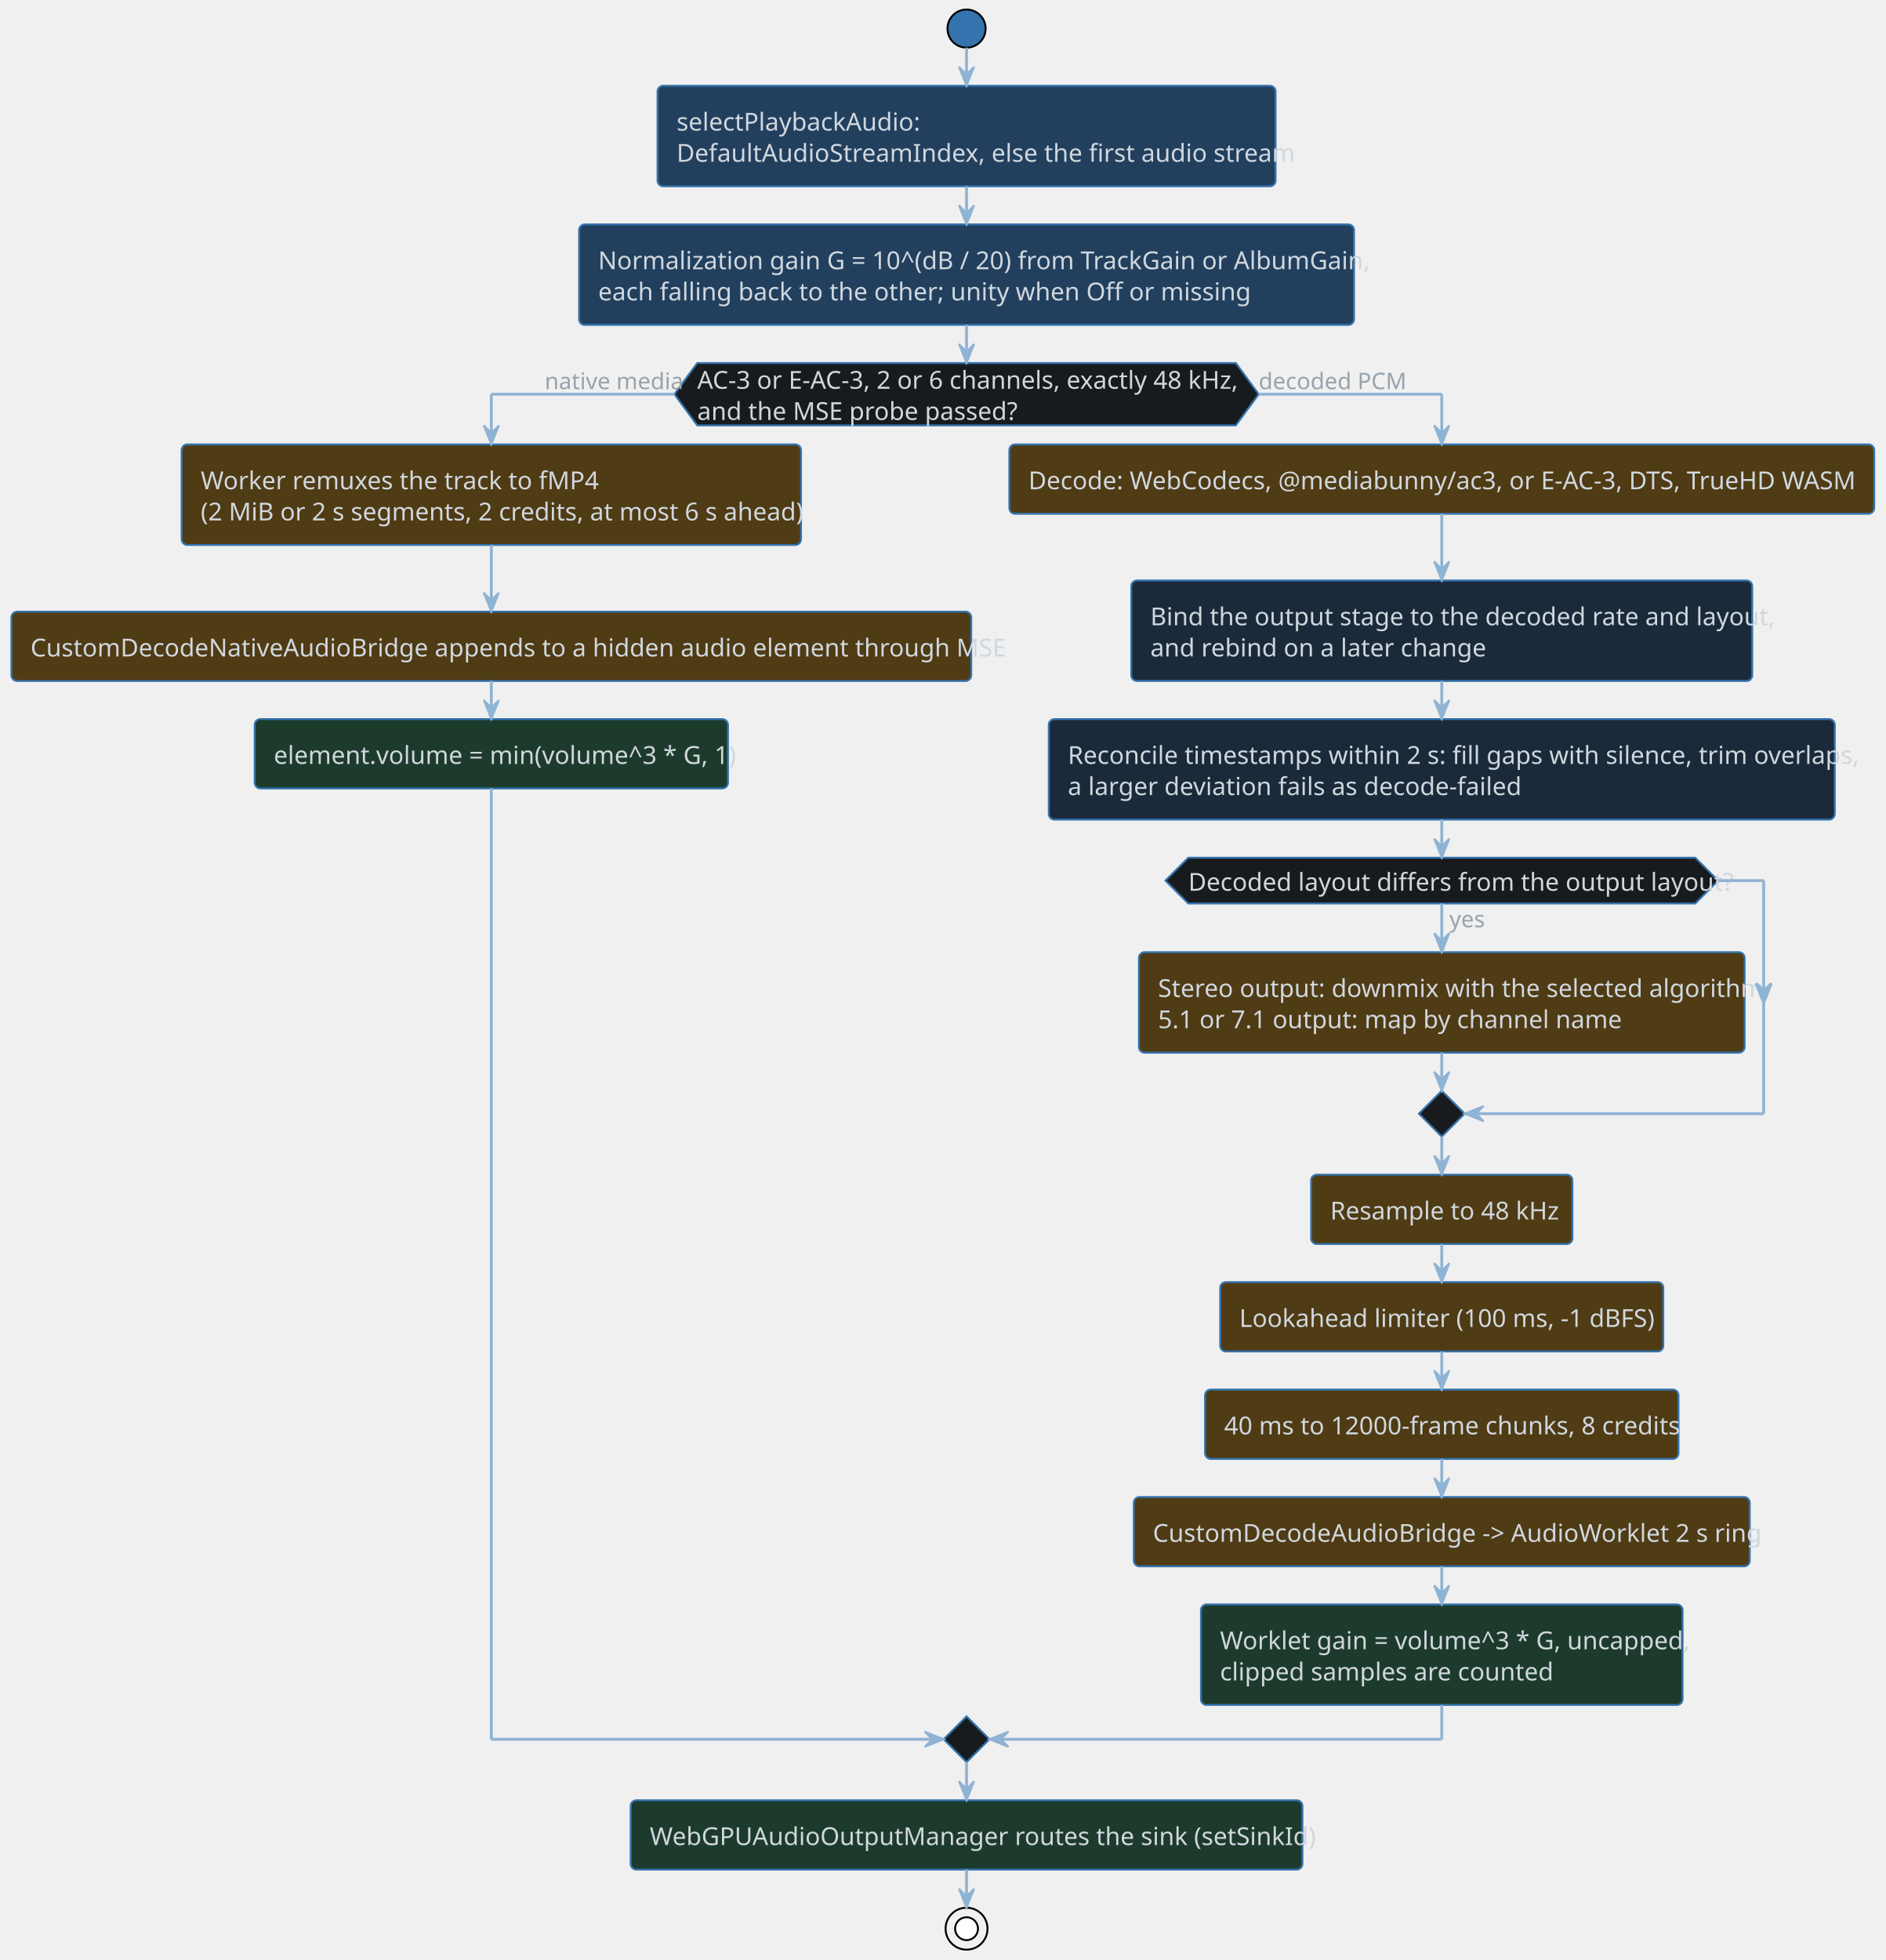
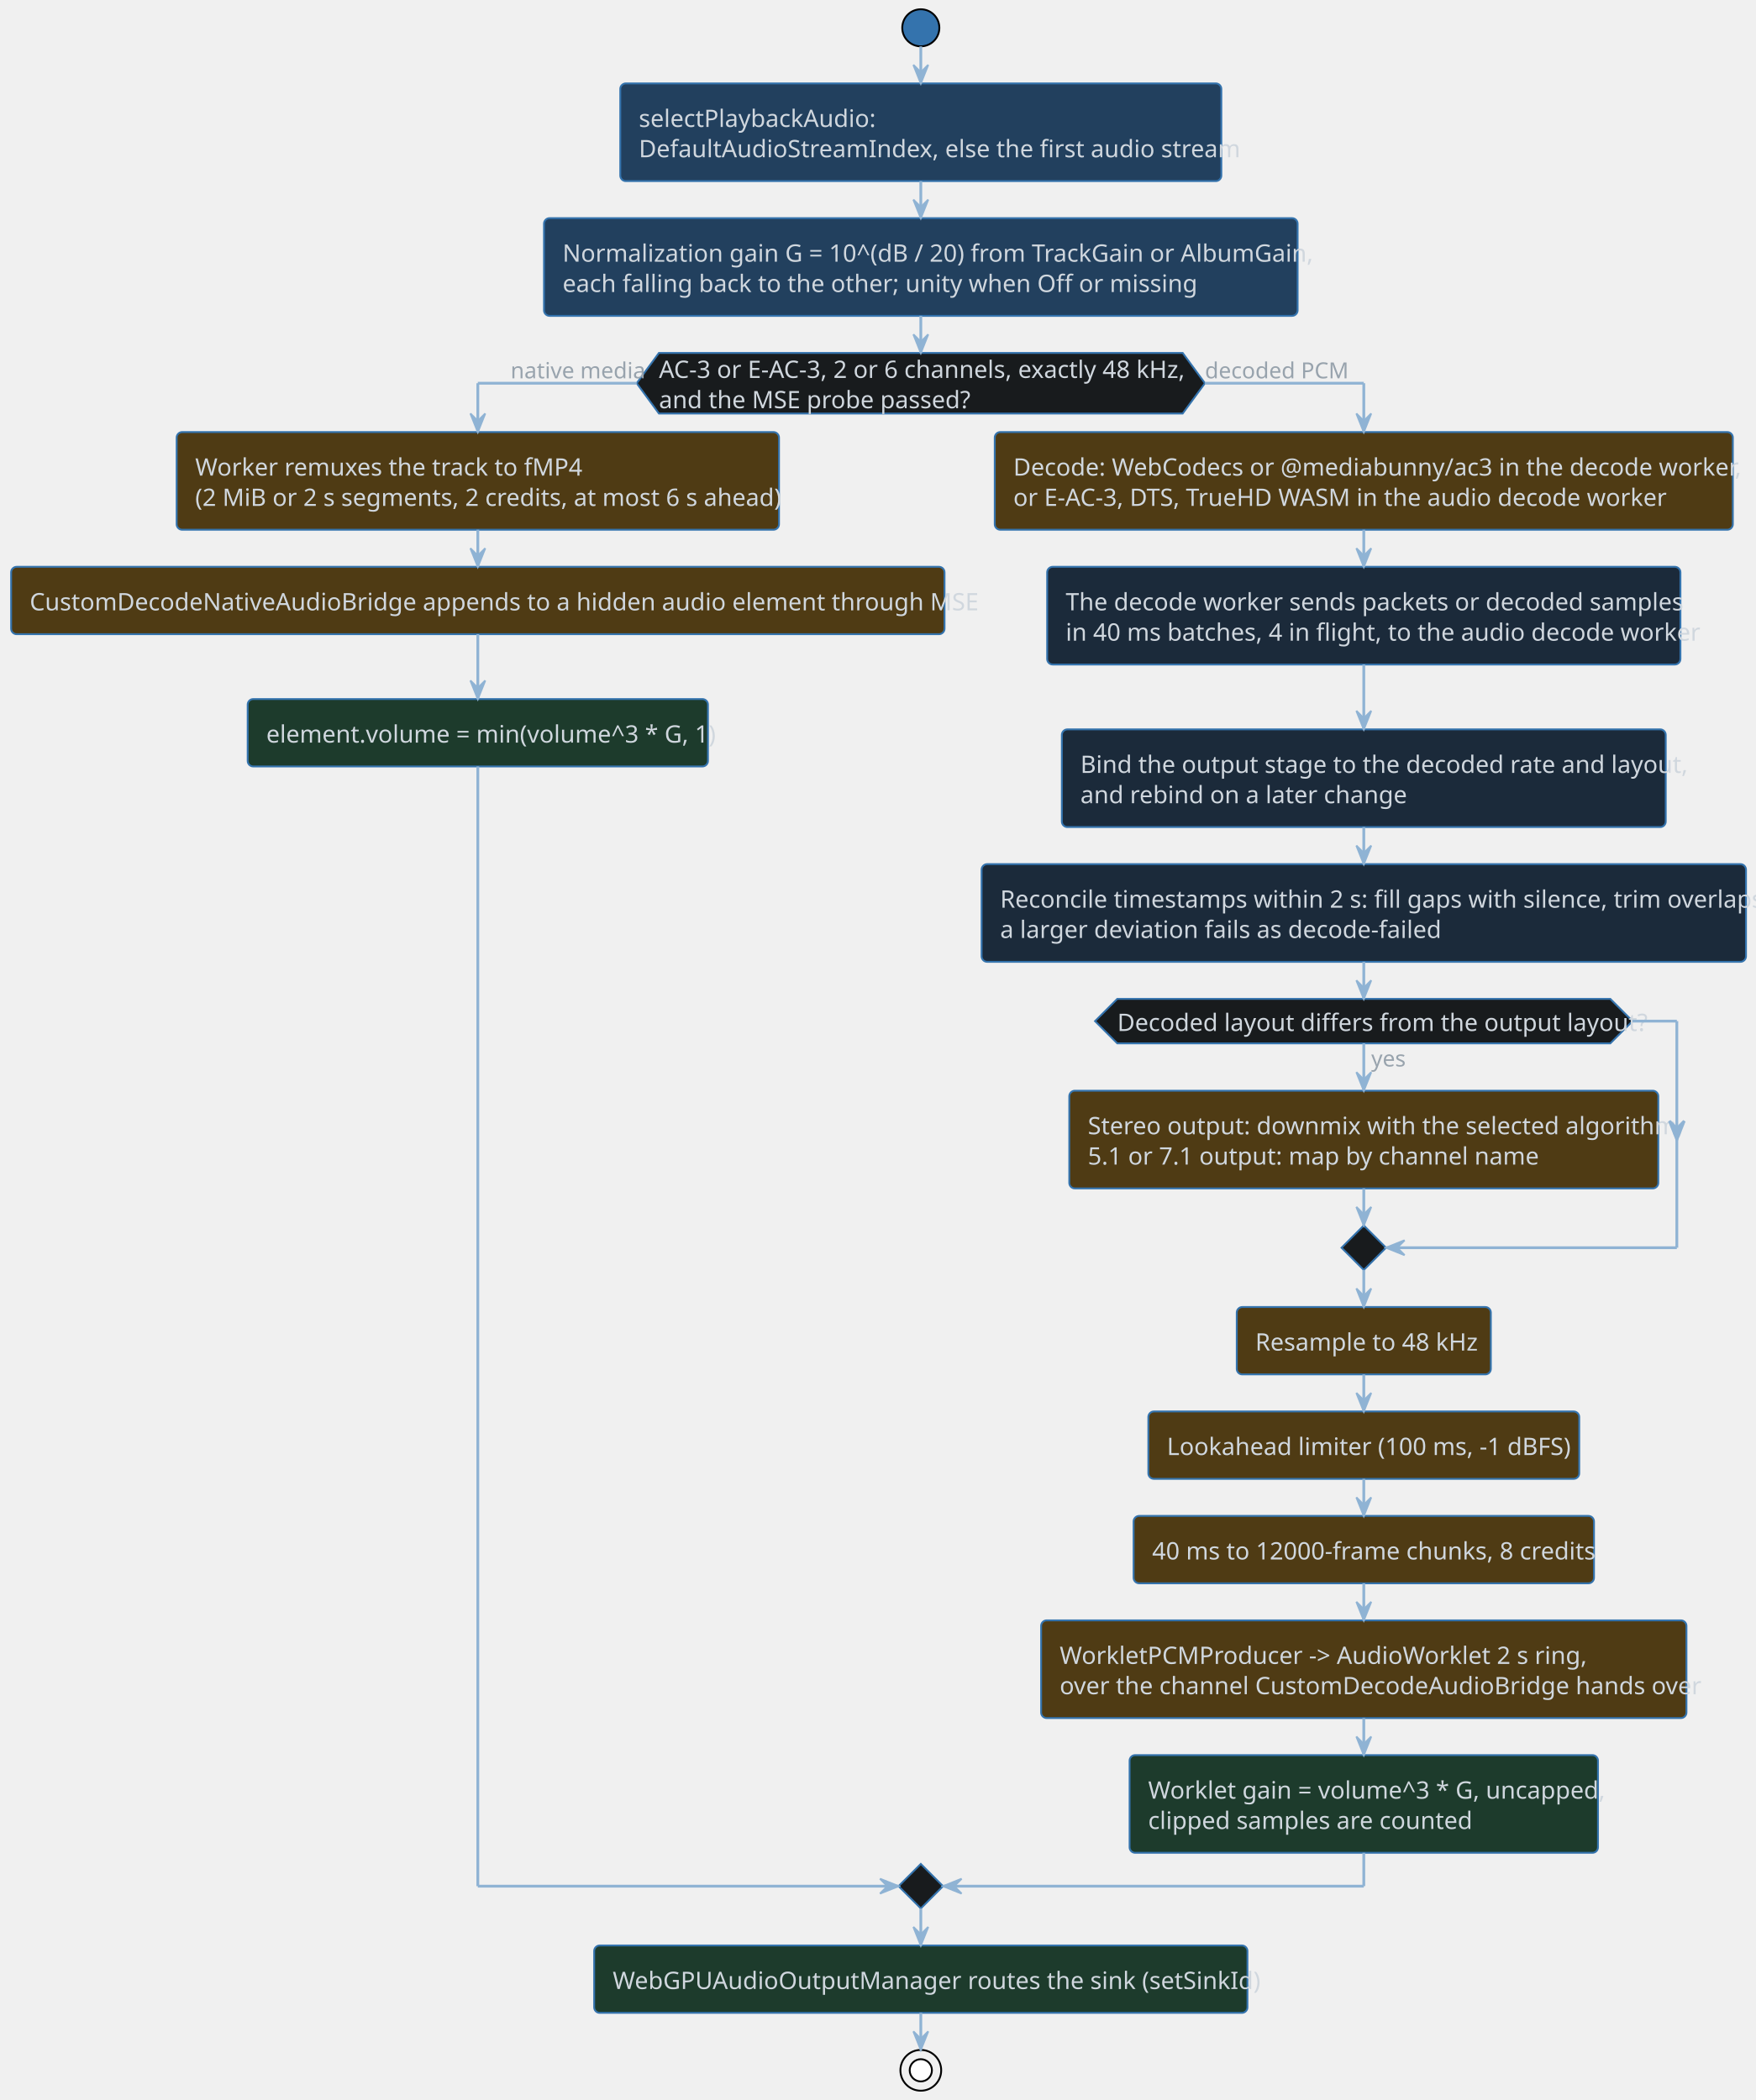
- <svg xmlns="http://www.w3.org/2000/svg" contentStyleType="text/css" data-diagram-type="ACTIVITY" height="1028px" preserveAspectRatio="none" style="width:989px;height:1028px;" version="1.1" viewBox="0 0 989 1028" width="989px" zoomAndPan="magnify">
+ <svg xmlns="http://www.w3.org/2000/svg" contentStyleType="text/css" data-diagram-type="ACTIVITY" height="1133px" preserveAspectRatio="none" style="width:947px;height:1133px;" version="1.1" viewBox="0 0 947 1133" width="947px" zoomAndPan="magnify">
  <defs />
  <g>
-     <ellipse cx="507.026" cy="15" fill="#3473AD" rx="10" ry="10" style="stroke:#000000;stroke-width:1;" />
-     <rect fill="#22405E" height="52.703" rx="3" ry="3" style="stroke:#3473AD;stroke-width:1;" width="324.211" x="344.921" y="45" />
-     <text fill="#D0D7DE" font-family="sans-serif" font-size="13" lengthAdjust="spacing" textLength="123.57" x="354.921" y="68.495">selectPlaybackAudio:</text>
-     <text fill="#D0D7DE" font-family="sans-serif" font-size="13" lengthAdjust="spacing" textLength="304.211" x="354.921" y="84.847">DefaultAudioStreamIndex, else the first audio stream</text>
-     <rect fill="#22405E" height="52.703" rx="3" ry="3" style="stroke:#3473AD;stroke-width:1;" width="406.502" x="303.775" y="117.703" />
-     <text fill="#D0D7DE" font-family="sans-serif" font-size="13" lengthAdjust="spacing" textLength="386.502" x="313.775" y="141.198">Normalization gain G = 10^(dB / 20) from TrackGain or AlbumGain,</text>
-     <text fill="#D0D7DE" font-family="sans-serif" font-size="13" lengthAdjust="spacing" textLength="319.389" x="313.775" y="157.55">each falling back to the other; unity when Off or missing</text>
-     <polygon fill="#181B1D" points="365.775,190.406,648.278,190.406,660.278,206.758,648.278,223.109,365.775,223.109,353.775,206.758,365.775,190.406" style="stroke:#3473AD;stroke-width:1;" />
-     <text fill="#D0D7DE" font-family="sans-serif" font-size="13" lengthAdjust="spacing" textLength="282.502" x="365.775" y="203.901">AC-3 or E-AC-3, 2 or 6 channels, exactly 48 kHz,</text>
-     <text fill="#D0D7DE" font-family="sans-serif" font-size="13" lengthAdjust="spacing" textLength="164.779" x="365.775" y="220.253">and the MSE probe passed?</text>
-     <text fill="#98A3AD" font-family="sans-serif" font-size="12" lengthAdjust="spacing" textLength="68.039" x="285.736" y="204.121">native media</text>
-     <text fill="#98A3AD" font-family="sans-serif" font-size="12" lengthAdjust="spacing" textLength="76.043" x="660.278" y="204.121">decoded PCM</text>
+     <ellipse cx="496.684" cy="15" fill="#3473AD" rx="10" ry="10" style="stroke:#000000;stroke-width:1;" />
+     <rect fill="#22405E" height="52.703" rx="3" ry="3" style="stroke:#3473AD;stroke-width:1;" width="324.211" x="334.579" y="45" />
+     <text fill="#D0D7DE" font-family="sans-serif" font-size="13" lengthAdjust="spacing" textLength="123.57" x="344.579" y="68.495">selectPlaybackAudio:</text>
+     <text fill="#D0D7DE" font-family="sans-serif" font-size="13" lengthAdjust="spacing" textLength="304.211" x="344.579" y="84.847">DefaultAudioStreamIndex, else the first audio stream</text>
+     <rect fill="#22405E" height="52.703" rx="3" ry="3" style="stroke:#3473AD;stroke-width:1;" width="406.502" x="293.433" y="117.703" />
+     <text fill="#D0D7DE" font-family="sans-serif" font-size="13" lengthAdjust="spacing" textLength="386.502" x="303.433" y="141.198">Normalization gain G = 10^(dB / 20) from TrackGain or AlbumGain,</text>
+     <text fill="#D0D7DE" font-family="sans-serif" font-size="13" lengthAdjust="spacing" textLength="319.389" x="303.433" y="157.55">each falling back to the other; unity when Off or missing</text>
+     <polygon fill="#181B1D" points="355.433,190.406,637.936,190.406,649.936,206.758,637.936,223.109,355.433,223.109,343.433,206.758,355.433,190.406" style="stroke:#3473AD;stroke-width:1;" />
+     <text fill="#D0D7DE" font-family="sans-serif" font-size="13" lengthAdjust="spacing" textLength="282.502" x="355.433" y="203.901">AC-3 or E-AC-3, 2 or 6 channels, exactly 48 kHz,</text>
+     <text fill="#D0D7DE" font-family="sans-serif" font-size="13" lengthAdjust="spacing" textLength="164.779" x="355.433" y="220.253">and the MSE probe passed?</text>
+     <text fill="#98A3AD" font-family="sans-serif" font-size="12" lengthAdjust="spacing" textLength="68.039" x="275.394" y="204.121">native media</text>
+     <text fill="#98A3AD" font-family="sans-serif" font-size="12" lengthAdjust="spacing" textLength="76.043" x="649.936" y="204.121">decoded PCM</text>
    <rect fill="#4F3B14" height="52.703" rx="3" ry="3" style="stroke:#3473AD;stroke-width:1;" width="324.903" x="95.286" y="233.109" />
    <text fill="#D0D7DE" font-family="sans-serif" font-size="13" lengthAdjust="spacing" textLength="197.222" x="105.286" y="256.604">Worker remuxes the track to fMP4</text>
    <text fill="#D0D7DE" font-family="sans-serif" font-size="13" lengthAdjust="spacing" textLength="304.903" x="105.286" y="272.956">(2 MiB or 2 s segments, 2 credits, at most 6 s ahead)</text>
-     <rect fill="#4F3B14" height="36.352" rx="3" ry="3" style="stroke:#3473AD;stroke-width:1;" width="503.476" x="6" y="320.812" />
-     <text fill="#D0D7DE" font-family="sans-serif" font-size="13" lengthAdjust="spacing" textLength="483.476" x="16" y="344.308">CustomDecodeNativeAudioBridge appends to a hidden audio element through MSE</text>
+     <rect fill="#4F3B14" height="36.352" rx="3" ry="3" style="stroke:#3473AD;stroke-width:1;" width="503.476" x="6" y="305.812" />
+     <text fill="#D0D7DE" font-family="sans-serif" font-size="13" lengthAdjust="spacing" textLength="483.476" x="16" y="329.308">CustomDecodeNativeAudioBridge appends to a hidden audio element through MSE</text>
    <rect fill="#1D3B2C" height="36.352" rx="3" ry="3" style="stroke:#3473AD;stroke-width:1;" width="248.274" x="133.601" y="377.164" />
    <text fill="#D0D7DE" font-family="sans-serif" font-size="13" lengthAdjust="spacing" textLength="228.274" x="143.601" y="400.659">element.volume = min(volume^3 * G, 1)</text>
-     <rect fill="#4F3B14" height="36.352" rx="3" ry="3" style="stroke:#3473AD;stroke-width:1;" width="453.678" x="529.476" y="233.109" />
-     <text fill="#D0D7DE" font-family="sans-serif" font-size="13" lengthAdjust="spacing" textLength="433.678" x="539.476" y="256.604">Decode: WebCodecs, @mediabunny/ac3, or E-AC-3, DTS, TrueHD WASM</text>
-     <rect fill="#1B2A3A" height="52.703" rx="3" ry="3" style="stroke:#3473AD;stroke-width:1;" width="325.728" x="593.45" y="304.461" />
-     <text fill="#D0D7DE" font-family="sans-serif" font-size="13" lengthAdjust="spacing" textLength="305.728" x="603.45" y="327.956">Bind the output stage to the decoded rate and layout,</text>
-     <text fill="#D0D7DE" font-family="sans-serif" font-size="13" lengthAdjust="spacing" textLength="165.515" x="603.45" y="344.308">and rebind on a later change</text>
-     <rect fill="#1B2A3A" height="52.703" rx="3" ry="3" style="stroke:#3473AD;stroke-width:1;" width="412.31" x="550.159" y="377.164" />
-     <text fill="#D0D7DE" font-family="sans-serif" font-size="13" lengthAdjust="spacing" textLength="392.31" x="560.159" y="400.659">Reconcile timestamps within 2 s: fill gaps with silence, trim overlaps,</text>
-     <text fill="#D0D7DE" font-family="sans-serif" font-size="13" lengthAdjust="spacing" textLength="225.469" x="560.159" y="417.011">a larger deviation fails as decode-failed</text>
-     <rect fill="#4F3B14" height="52.703" rx="3" ry="3" style="stroke:#3473AD;stroke-width:1;" width="317.711" x="597.459" y="499.414" />
-     <text fill="#D0D7DE" font-family="sans-serif" font-size="13" lengthAdjust="spacing" textLength="297.711" x="607.459" y="522.909">Stereo output: downmix with the selected algorithm,</text>
-     <text fill="#D0D7DE" font-family="sans-serif" font-size="13" lengthAdjust="spacing" textLength="229.817" x="607.459" y="539.261">5.1 or 7.1 output: map by channel name</text>
-     <polygon fill="#181B1D" points="623.347,449.867,889.282,449.867,901.282,461.867,889.282,473.867,623.347,473.867,611.347,461.867,623.347,449.867" style="stroke:#3473AD;stroke-width:1;" />
-     <text fill="#98A3AD" font-family="sans-serif" font-size="12" lengthAdjust="spacing" textLength="18.674" x="760.315" y="486.324">yes</text>
-     <text fill="#D0D7DE" font-family="sans-serif" font-size="13" lengthAdjust="spacing" textLength="265.935" x="623.347" y="467.187">Decoded layout differs from the output layout?</text>
-     <polygon fill="#181B1D" points="756.315,572.117,768.315,584.117,756.315,596.117,744.315,584.117,756.315,572.117" style="stroke:#3473AD;stroke-width:1;" />
-     <rect fill="#4F3B14" height="36.352" rx="3" ry="3" style="stroke:#3473AD;stroke-width:1;" width="137.051" x="687.789" y="616.117" />
-     <text fill="#D0D7DE" font-family="sans-serif" font-size="13" lengthAdjust="spacing" textLength="117.051" x="697.789" y="639.612">Resample to 48 kHz</text>
-     <rect fill="#4F3B14" height="36.352" rx="3" ry="3" style="stroke:#3473AD;stroke-width:1;" width="232.424" x="640.102" y="672.469" />
-     <text fill="#D0D7DE" font-family="sans-serif" font-size="13" lengthAdjust="spacing" textLength="212.424" x="650.102" y="695.964">Lookahead limiter (100 ms, -1 dBFS)</text>
-     <rect fill="#4F3B14" height="36.352" rx="3" ry="3" style="stroke:#3473AD;stroke-width:1;" width="248.332" x="632.149" y="728.82" />
-     <text fill="#D0D7DE" font-family="sans-serif" font-size="13" lengthAdjust="spacing" textLength="228.332" x="642.149" y="752.315">40 ms to 12000-frame chunks, 8 credits</text>
-     <rect fill="#4F3B14" height="36.352" rx="3" ry="3" style="stroke:#3473AD;stroke-width:1;" width="323.12" x="594.755" y="785.172" />
-     <text fill="#D0D7DE" font-family="sans-serif" font-size="13" lengthAdjust="spacing" textLength="303.12" x="604.755" y="808.667">CustomDecodeAudioBridge -&gt; AudioWorklet 2 s ring</text>
-     <rect fill="#1D3B2C" height="52.703" rx="3" ry="3" style="stroke:#3473AD;stroke-width:1;" width="252.642" x="629.994" y="841.523" />
-     <text fill="#D0D7DE" font-family="sans-serif" font-size="13" lengthAdjust="spacing" textLength="232.642" x="639.994" y="865.019">Worklet gain = volume^3 * G, uncapped,</text>
-     <text fill="#D0D7DE" font-family="sans-serif" font-size="13" lengthAdjust="spacing" textLength="165.49" x="639.994" y="881.37">clipped samples are counted</text>
-     <polygon fill="#181B1D" points="507.026,900.227,519.026,912.227,507.026,924.227,495.026,912.227,507.026,900.227" style="stroke:#3473AD;stroke-width:1;" />
-     <rect fill="#1D3B2C" height="36.352" rx="3" ry="3" style="stroke:#3473AD;stroke-width:1;" width="352.382" x="330.835" y="944.227" />
-     <text fill="#D0D7DE" font-family="sans-serif" font-size="13" lengthAdjust="spacing" textLength="332.382" x="340.835" y="967.722">WebGPUAudioOutputManager routes the sink (setSinkId)</text>
-     <ellipse cx="507.026" cy="1011.578" fill="none" rx="11" ry="11" style="stroke:#000000;stroke-width:1;" />
-     <ellipse cx="507.026" cy="1011.578" fill="#FFFFFF" rx="6" ry="6" style="stroke:#000000;stroke-width:1;" />
-     <line style="stroke:#8FB3D4;stroke-width:1.5;" x1="507.026" x2="507.026" y1="25" y2="45" />
-     <polygon fill="#8FB3D4" points="503.026,35,507.026,45,511.026,35,507.026,39" style="stroke:#8FB3D4;stroke-width:1;" />
-     <line style="stroke:#8FB3D4;stroke-width:1.5;" x1="507.026" x2="507.026" y1="97.703" y2="117.703" />
-     <polygon fill="#8FB3D4" points="503.026,107.703,507.026,117.703,511.026,107.703,507.026,111.703" style="stroke:#8FB3D4;stroke-width:1;" />
-     <line style="stroke:#8FB3D4;stroke-width:1.5;" x1="257.738" x2="257.738" y1="285.812" y2="320.812" />
-     <polygon fill="#8FB3D4" points="253.738,310.812,257.738,320.812,261.738,310.812,257.738,314.812" style="stroke:#8FB3D4;stroke-width:1;" />
-     <line style="stroke:#8FB3D4;stroke-width:1.5;" x1="257.738" x2="257.738" y1="357.164" y2="377.164" />
+     <rect fill="#4F3B14" height="52.703" rx="3" ry="3" style="stroke:#3473AD;stroke-width:1;" width="398.123" x="536.569" y="233.109" />
+     <text fill="#D0D7DE" font-family="sans-serif" font-size="13" lengthAdjust="spacing" textLength="378.123" x="546.569" y="256.604">Decode: WebCodecs or @mediabunny/ac3 in the decode worker,</text>
+     <text fill="#D0D7DE" font-family="sans-serif" font-size="13" lengthAdjust="spacing" textLength="347.509" x="546.569" y="272.956">or E-AC-3, DTS, TrueHD WASM in the audio decode worker</text>
+     <rect fill="#1B2A3A" height="52.703" rx="3" ry="3" style="stroke:#3473AD;stroke-width:1;" width="341.579" x="564.842" y="305.812" />
+     <text fill="#D0D7DE" font-family="sans-serif" font-size="13" lengthAdjust="spacing" textLength="318.678" x="574.842" y="329.308">The decode worker sends packets or decoded samples</text>
+     <text fill="#D0D7DE" font-family="sans-serif" font-size="13" lengthAdjust="spacing" textLength="321.579" x="574.842" y="345.659">in 40 ms batches, 4 in flight, to the audio decode worker</text>
+     <rect fill="#1B2A3A" height="52.703" rx="3" ry="3" style="stroke:#3473AD;stroke-width:1;" width="325.728" x="572.767" y="393.516" />
+     <text fill="#D0D7DE" font-family="sans-serif" font-size="13" lengthAdjust="spacing" textLength="305.728" x="582.767" y="417.011">Bind the output stage to the decoded rate and layout,</text>
+     <text fill="#D0D7DE" font-family="sans-serif" font-size="13" lengthAdjust="spacing" textLength="165.515" x="582.767" y="433.362">and rebind on a later change</text>
+     <rect fill="#1B2A3A" height="52.703" rx="3" ry="3" style="stroke:#3473AD;stroke-width:1;" width="412.31" x="529.476" y="466.219" />
+     <text fill="#D0D7DE" font-family="sans-serif" font-size="13" lengthAdjust="spacing" textLength="392.31" x="539.476" y="489.714">Reconcile timestamps within 2 s: fill gaps with silence, trim overlaps,</text>
+     <text fill="#D0D7DE" font-family="sans-serif" font-size="13" lengthAdjust="spacing" textLength="225.469" x="539.476" y="506.065">a larger deviation fails as decode-failed</text>
+     <rect fill="#4F3B14" height="52.703" rx="3" ry="3" style="stroke:#3473AD;stroke-width:1;" width="317.711" x="576.775" y="588.469" />
+     <text fill="#D0D7DE" font-family="sans-serif" font-size="13" lengthAdjust="spacing" textLength="297.711" x="586.775" y="611.964">Stereo output: downmix with the selected algorithm,</text>
+     <text fill="#D0D7DE" font-family="sans-serif" font-size="13" lengthAdjust="spacing" textLength="229.817" x="586.775" y="628.315">5.1 or 7.1 output: map by channel name</text>
+     <polygon fill="#181B1D" points="602.663,538.922,868.598,538.922,880.598,550.922,868.598,562.922,602.663,562.922,590.663,550.922,602.663,538.922" style="stroke:#3473AD;stroke-width:1;" />
+     <text fill="#98A3AD" font-family="sans-serif" font-size="12" lengthAdjust="spacing" textLength="18.674" x="739.631" y="575.379">yes</text>
+     <text fill="#D0D7DE" font-family="sans-serif" font-size="13" lengthAdjust="spacing" textLength="265.935" x="602.663" y="556.241">Decoded layout differs from the output layout?</text>
+     <polygon fill="#181B1D" points="735.631,661.172,747.631,673.172,735.631,685.172,723.631,673.172,735.631,661.172" style="stroke:#3473AD;stroke-width:1;" />
+     <rect fill="#4F3B14" height="36.352" rx="3" ry="3" style="stroke:#3473AD;stroke-width:1;" width="137.051" x="667.106" y="705.172" />
+     <text fill="#D0D7DE" font-family="sans-serif" font-size="13" lengthAdjust="spacing" textLength="117.051" x="677.106" y="728.667">Resample to 48 kHz</text>
+     <rect fill="#4F3B14" height="36.352" rx="3" ry="3" style="stroke:#3473AD;stroke-width:1;" width="232.424" x="619.419" y="761.523" />
+     <text fill="#D0D7DE" font-family="sans-serif" font-size="13" lengthAdjust="spacing" textLength="212.424" x="629.419" y="785.019">Lookahead limiter (100 ms, -1 dBFS)</text>
+     <rect fill="#4F3B14" height="36.352" rx="3" ry="3" style="stroke:#3473AD;stroke-width:1;" width="248.332" x="611.465" y="817.875" />
+     <text fill="#D0D7DE" font-family="sans-serif" font-size="13" lengthAdjust="spacing" textLength="228.332" x="621.465" y="841.37">40 ms to 12000-frame chunks, 8 credits</text>
+     <rect fill="#4F3B14" height="52.703" rx="3" ry="3" style="stroke:#3473AD;stroke-width:1;" width="348.091" x="561.585" y="874.227" />
+     <text fill="#D0D7DE" font-family="sans-serif" font-size="13" lengthAdjust="spacing" textLength="272.003" x="571.585" y="897.722">WorkletPCMProducer -&gt; AudioWorklet 2 s ring,</text>
+     <text fill="#D0D7DE" font-family="sans-serif" font-size="13" lengthAdjust="spacing" textLength="328.091" x="571.585" y="914.073">over the channel CustomDecodeAudioBridge hands over</text>
+     <rect fill="#1D3B2C" height="52.703" rx="3" ry="3" style="stroke:#3473AD;stroke-width:1;" width="252.642" x="609.31" y="946.93" />
+     <text fill="#D0D7DE" font-family="sans-serif" font-size="13" lengthAdjust="spacing" textLength="232.642" x="619.31" y="970.425">Worklet gain = volume^3 * G, uncapped,</text>
+     <text fill="#D0D7DE" font-family="sans-serif" font-size="13" lengthAdjust="spacing" textLength="165.49" x="619.31" y="986.776">clipped samples are counted</text>
+     <polygon fill="#181B1D" points="496.684,1005.633,508.684,1017.633,496.684,1029.633,484.684,1017.633,496.684,1005.633" style="stroke:#3473AD;stroke-width:1;" />
+     <rect fill="#1D3B2C" height="36.352" rx="3" ry="3" style="stroke:#3473AD;stroke-width:1;" width="352.382" x="320.493" y="1049.633" />
+     <text fill="#D0D7DE" font-family="sans-serif" font-size="13" lengthAdjust="spacing" textLength="332.382" x="330.493" y="1073.128">WebGPUAudioOutputManager routes the sink (setSinkId)</text>
+     <ellipse cx="496.684" cy="1116.984" fill="none" rx="11" ry="11" style="stroke:#000000;stroke-width:1;" />
+     <ellipse cx="496.684" cy="1116.984" fill="#FFFFFF" rx="6" ry="6" style="stroke:#000000;stroke-width:1;" />
+     <line style="stroke:#8FB3D4;stroke-width:1.5;" x1="496.684" x2="496.684" y1="25" y2="45" />
+     <polygon fill="#8FB3D4" points="492.684,35,496.684,45,500.684,35,496.684,39" style="stroke:#8FB3D4;stroke-width:1;" />
+     <line style="stroke:#8FB3D4;stroke-width:1.5;" x1="496.684" x2="496.684" y1="97.703" y2="117.703" />
+     <polygon fill="#8FB3D4" points="492.684,107.703,496.684,117.703,500.684,107.703,496.684,111.703" style="stroke:#8FB3D4;stroke-width:1;" />
+     <line style="stroke:#8FB3D4;stroke-width:1.5;" x1="257.738" x2="257.738" y1="285.812" y2="305.812" />
+     <polygon fill="#8FB3D4" points="253.738,295.812,257.738,305.812,261.738,295.812,257.738,299.812" style="stroke:#8FB3D4;stroke-width:1;" />
+     <line style="stroke:#8FB3D4;stroke-width:1.5;" x1="257.738" x2="257.738" y1="342.164" y2="377.164" />
    <polygon fill="#8FB3D4" points="253.738,367.164,257.738,377.164,261.738,367.164,257.738,371.164" style="stroke:#8FB3D4;stroke-width:1;" />
-     <line style="stroke:#8FB3D4;stroke-width:1.5;" x1="756.315" x2="756.315" y1="269.461" y2="304.461" />
-     <polygon fill="#8FB3D4" points="752.315,294.461,756.315,304.461,760.315,294.461,756.315,298.461" style="stroke:#8FB3D4;stroke-width:1;" />
-     <line style="stroke:#8FB3D4;stroke-width:1.5;" x1="756.315" x2="756.315" y1="357.164" y2="377.164" />
-     <polygon fill="#8FB3D4" points="752.315,367.164,756.315,377.164,760.315,367.164,756.315,371.164" style="stroke:#8FB3D4;stroke-width:1;" />
-     <line style="stroke:#8FB3D4;stroke-width:1.5;" x1="756.315" x2="756.315" y1="473.867" y2="499.414" />
-     <polygon fill="#8FB3D4" points="752.315,489.414,756.315,499.414,760.315,489.414,756.315,493.414" style="stroke:#8FB3D4;stroke-width:1;" />
-     <line style="stroke:#8FB3D4;stroke-width:1.5;" x1="901.282" x2="925.17" y1="461.867" y2="461.867" />
-     <polygon fill="#8FB3D4" points="921.17,515.766,925.17,525.766,929.17,515.766,925.17,519.766" style="stroke:#8FB3D4;stroke-width:1.5;" />
-     <line style="stroke:#8FB3D4;stroke-width:1.5;" x1="925.17" x2="925.17" y1="461.867" y2="584.117" />
-     <line style="stroke:#8FB3D4;stroke-width:1.5;" x1="925.17" x2="768.315" y1="584.117" y2="584.117" />
-     <polygon fill="#8FB3D4" points="778.315,580.117,768.315,584.117,778.315,588.117,774.315,584.117" style="stroke:#8FB3D4;stroke-width:1;" />
-     <line style="stroke:#8FB3D4;stroke-width:1.5;" x1="756.315" x2="756.315" y1="552.117" y2="572.117" />
-     <polygon fill="#8FB3D4" points="752.315,562.117,756.315,572.117,760.315,562.117,756.315,566.117" style="stroke:#8FB3D4;stroke-width:1;" />
-     <line style="stroke:#8FB3D4;stroke-width:1.5;" x1="756.315" x2="756.315" y1="429.867" y2="449.867" />
-     <polygon fill="#8FB3D4" points="752.315,439.867,756.315,449.867,760.315,439.867,756.315,443.867" style="stroke:#8FB3D4;stroke-width:1;" />
-     <line style="stroke:#8FB3D4;stroke-width:1.5;" x1="756.315" x2="756.315" y1="596.117" y2="616.117" />
-     <polygon fill="#8FB3D4" points="752.315,606.117,756.315,616.117,760.315,606.117,756.315,610.117" style="stroke:#8FB3D4;stroke-width:1;" />
-     <line style="stroke:#8FB3D4;stroke-width:1.5;" x1="756.315" x2="756.315" y1="652.469" y2="672.469" />
-     <polygon fill="#8FB3D4" points="752.315,662.469,756.315,672.469,760.315,662.469,756.315,666.469" style="stroke:#8FB3D4;stroke-width:1;" />
-     <line style="stroke:#8FB3D4;stroke-width:1.5;" x1="756.315" x2="756.315" y1="708.82" y2="728.82" />
-     <polygon fill="#8FB3D4" points="752.315,718.82,756.315,728.82,760.315,718.82,756.315,722.82" style="stroke:#8FB3D4;stroke-width:1;" />
-     <line style="stroke:#8FB3D4;stroke-width:1.5;" x1="756.315" x2="756.315" y1="765.172" y2="785.172" />
-     <polygon fill="#8FB3D4" points="752.315,775.172,756.315,785.172,760.315,775.172,756.315,779.172" style="stroke:#8FB3D4;stroke-width:1;" />
-     <line style="stroke:#8FB3D4;stroke-width:1.5;" x1="756.315" x2="756.315" y1="821.523" y2="841.523" />
-     <polygon fill="#8FB3D4" points="752.315,831.523,756.315,841.523,760.315,831.523,756.315,835.523" style="stroke:#8FB3D4;stroke-width:1;" />
-     <line style="stroke:#8FB3D4;stroke-width:1.5;" x1="353.775" x2="257.738" y1="206.758" y2="206.758" />
+     <line style="stroke:#8FB3D4;stroke-width:1.5;" x1="735.631" x2="735.631" y1="285.812" y2="305.812" />
+     <polygon fill="#8FB3D4" points="731.631,295.812,735.631,305.812,739.631,295.812,735.631,299.812" style="stroke:#8FB3D4;stroke-width:1;" />
+     <line style="stroke:#8FB3D4;stroke-width:1.5;" x1="735.631" x2="735.631" y1="358.516" y2="393.516" />
+     <polygon fill="#8FB3D4" points="731.631,383.516,735.631,393.516,739.631,383.516,735.631,387.516" style="stroke:#8FB3D4;stroke-width:1;" />
+     <line style="stroke:#8FB3D4;stroke-width:1.5;" x1="735.631" x2="735.631" y1="446.219" y2="466.219" />
+     <polygon fill="#8FB3D4" points="731.631,456.219,735.631,466.219,739.631,456.219,735.631,460.219" style="stroke:#8FB3D4;stroke-width:1;" />
+     <line style="stroke:#8FB3D4;stroke-width:1.5;" x1="735.631" x2="735.631" y1="562.922" y2="588.469" />
+     <polygon fill="#8FB3D4" points="731.631,578.469,735.631,588.469,739.631,578.469,735.631,582.469" style="stroke:#8FB3D4;stroke-width:1;" />
+     <line style="stroke:#8FB3D4;stroke-width:1.5;" x1="880.598" x2="904.487" y1="550.922" y2="550.922" />
+     <polygon fill="#8FB3D4" points="900.487,604.82,904.487,614.82,908.487,604.82,904.487,608.82" style="stroke:#8FB3D4;stroke-width:1.5;" />
+     <line style="stroke:#8FB3D4;stroke-width:1.5;" x1="904.487" x2="904.487" y1="550.922" y2="673.172" />
+     <line style="stroke:#8FB3D4;stroke-width:1.5;" x1="904.487" x2="747.631" y1="673.172" y2="673.172" />
+     <polygon fill="#8FB3D4" points="757.631,669.172,747.631,673.172,757.631,677.172,753.631,673.172" style="stroke:#8FB3D4;stroke-width:1;" />
+     <line style="stroke:#8FB3D4;stroke-width:1.5;" x1="735.631" x2="735.631" y1="641.172" y2="661.172" />
+     <polygon fill="#8FB3D4" points="731.631,651.172,735.631,661.172,739.631,651.172,735.631,655.172" style="stroke:#8FB3D4;stroke-width:1;" />
+     <line style="stroke:#8FB3D4;stroke-width:1.5;" x1="735.631" x2="735.631" y1="518.922" y2="538.922" />
+     <polygon fill="#8FB3D4" points="731.631,528.922,735.631,538.922,739.631,528.922,735.631,532.922" style="stroke:#8FB3D4;stroke-width:1;" />
+     <line style="stroke:#8FB3D4;stroke-width:1.5;" x1="735.631" x2="735.631" y1="685.172" y2="705.172" />
+     <polygon fill="#8FB3D4" points="731.631,695.172,735.631,705.172,739.631,695.172,735.631,699.172" style="stroke:#8FB3D4;stroke-width:1;" />
+     <line style="stroke:#8FB3D4;stroke-width:1.5;" x1="735.631" x2="735.631" y1="741.523" y2="761.523" />
+     <polygon fill="#8FB3D4" points="731.631,751.523,735.631,761.523,739.631,751.523,735.631,755.523" style="stroke:#8FB3D4;stroke-width:1;" />
+     <line style="stroke:#8FB3D4;stroke-width:1.5;" x1="735.631" x2="735.631" y1="797.875" y2="817.875" />
+     <polygon fill="#8FB3D4" points="731.631,807.875,735.631,817.875,739.631,807.875,735.631,811.875" style="stroke:#8FB3D4;stroke-width:1;" />
+     <line style="stroke:#8FB3D4;stroke-width:1.5;" x1="735.631" x2="735.631" y1="854.227" y2="874.227" />
+     <polygon fill="#8FB3D4" points="731.631,864.227,735.631,874.227,739.631,864.227,735.631,868.227" style="stroke:#8FB3D4;stroke-width:1;" />
+     <line style="stroke:#8FB3D4;stroke-width:1.5;" x1="735.631" x2="735.631" y1="926.93" y2="946.93" />
+     <polygon fill="#8FB3D4" points="731.631,936.93,735.631,946.93,739.631,936.93,735.631,940.93" style="stroke:#8FB3D4;stroke-width:1;" />
+     <line style="stroke:#8FB3D4;stroke-width:1.5;" x1="343.433" x2="257.738" y1="206.758" y2="206.758" />
    <line style="stroke:#8FB3D4;stroke-width:1.5;" x1="257.738" x2="257.738" y1="206.758" y2="233.109" />
    <polygon fill="#8FB3D4" points="253.738,223.109,257.738,233.109,261.738,223.109,257.738,227.109" style="stroke:#8FB3D4;stroke-width:1;" />
-     <line style="stroke:#8FB3D4;stroke-width:1.5;" x1="660.278" x2="756.315" y1="206.758" y2="206.758" />
-     <line style="stroke:#8FB3D4;stroke-width:1.5;" x1="756.315" x2="756.315" y1="206.758" y2="233.109" />
-     <polygon fill="#8FB3D4" points="752.315,223.109,756.315,233.109,760.315,223.109,756.315,227.109" style="stroke:#8FB3D4;stroke-width:1;" />
-     <line style="stroke:#8FB3D4;stroke-width:1.5;" x1="257.738" x2="257.738" y1="413.516" y2="912.227" />
-     <line style="stroke:#8FB3D4;stroke-width:1.5;" x1="257.738" x2="495.026" y1="912.227" y2="912.227" />
-     <polygon fill="#8FB3D4" points="485.026,908.227,495.026,912.227,485.026,916.227,489.026,912.227" style="stroke:#8FB3D4;stroke-width:1;" />
-     <line style="stroke:#8FB3D4;stroke-width:1.5;" x1="756.315" x2="756.315" y1="894.227" y2="912.227" />
-     <line style="stroke:#8FB3D4;stroke-width:1.5;" x1="756.315" x2="519.026" y1="912.227" y2="912.227" />
-     <polygon fill="#8FB3D4" points="529.026,908.227,519.026,912.227,529.026,916.227,525.026,912.227" style="stroke:#8FB3D4;stroke-width:1;" />
-     <line style="stroke:#8FB3D4;stroke-width:1.5;" x1="507.026" x2="507.026" y1="170.406" y2="190.406" />
-     <polygon fill="#8FB3D4" points="503.026,180.406,507.026,190.406,511.026,180.406,507.026,184.406" style="stroke:#8FB3D4;stroke-width:1;" />
-     <line style="stroke:#8FB3D4;stroke-width:1.5;" x1="507.026" x2="507.026" y1="924.227" y2="944.227" />
-     <polygon fill="#8FB3D4" points="503.026,934.227,507.026,944.227,511.026,934.227,507.026,938.227" style="stroke:#8FB3D4;stroke-width:1;" />
-     <line style="stroke:#8FB3D4;stroke-width:1.5;" x1="507.026" x2="507.026" y1="980.578" y2="1000.578" />
-     <polygon fill="#8FB3D4" points="503.026,990.578,507.026,1000.578,511.026,990.578,507.026,994.578" style="stroke:#8FB3D4;stroke-width:1;" />
+     <line style="stroke:#8FB3D4;stroke-width:1.5;" x1="649.936" x2="735.631" y1="206.758" y2="206.758" />
+     <line style="stroke:#8FB3D4;stroke-width:1.5;" x1="735.631" x2="735.631" y1="206.758" y2="233.109" />
+     <polygon fill="#8FB3D4" points="731.631,223.109,735.631,233.109,739.631,223.109,735.631,227.109" style="stroke:#8FB3D4;stroke-width:1;" />
+     <line style="stroke:#8FB3D4;stroke-width:1.5;" x1="257.738" x2="257.738" y1="413.516" y2="1017.633" />
+     <line style="stroke:#8FB3D4;stroke-width:1.5;" x1="257.738" x2="484.684" y1="1017.633" y2="1017.633" />
+     <polygon fill="#8FB3D4" points="474.684,1013.633,484.684,1017.633,474.684,1021.633,478.684,1017.633" style="stroke:#8FB3D4;stroke-width:1;" />
+     <line style="stroke:#8FB3D4;stroke-width:1.5;" x1="735.631" x2="735.631" y1="999.633" y2="1017.633" />
+     <line style="stroke:#8FB3D4;stroke-width:1.5;" x1="735.631" x2="508.684" y1="1017.633" y2="1017.633" />
+     <polygon fill="#8FB3D4" points="518.684,1013.633,508.684,1017.633,518.684,1021.633,514.684,1017.633" style="stroke:#8FB3D4;stroke-width:1;" />
+     <line style="stroke:#8FB3D4;stroke-width:1.5;" x1="496.684" x2="496.684" y1="170.406" y2="190.406" />
+     <polygon fill="#8FB3D4" points="492.684,180.406,496.684,190.406,500.684,180.406,496.684,184.406" style="stroke:#8FB3D4;stroke-width:1;" />
+     <line style="stroke:#8FB3D4;stroke-width:1.5;" x1="496.684" x2="496.684" y1="1029.633" y2="1049.633" />
+     <polygon fill="#8FB3D4" points="492.684,1039.633,496.684,1049.633,500.684,1039.633,496.684,1043.633" style="stroke:#8FB3D4;stroke-width:1;" />
+     <line style="stroke:#8FB3D4;stroke-width:1.5;" x1="496.684" x2="496.684" y1="1085.984" y2="1105.984" />
+     <polygon fill="#8FB3D4" points="492.684,1095.984,496.684,1105.984,500.684,1095.984,496.684,1099.984" style="stroke:#8FB3D4;stroke-width:1;" />
  </g>
</svg>
